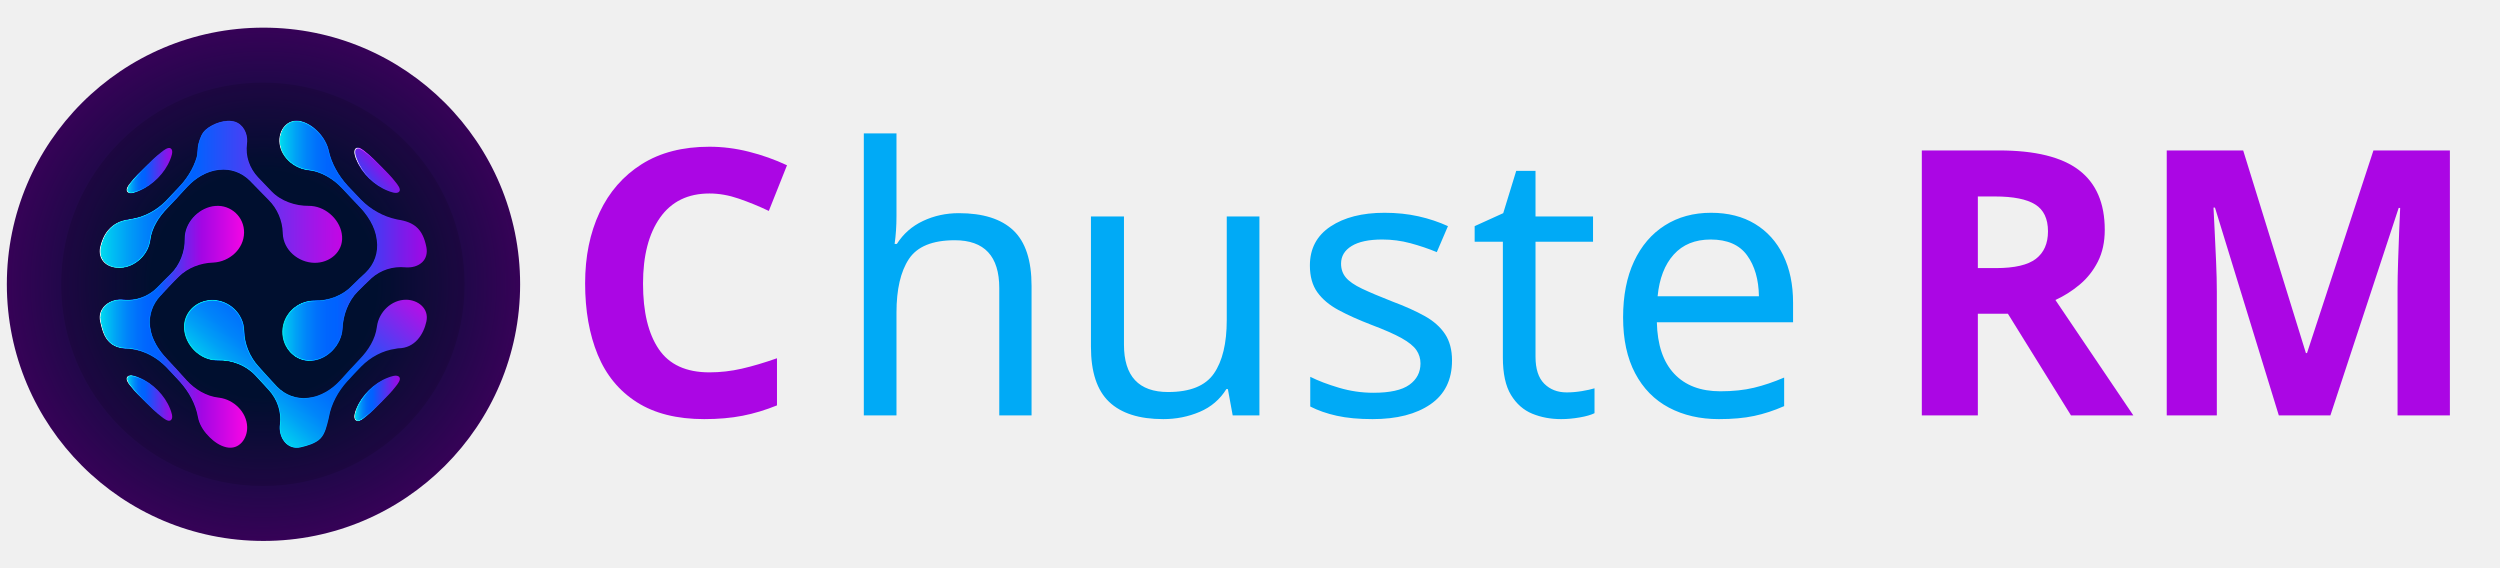
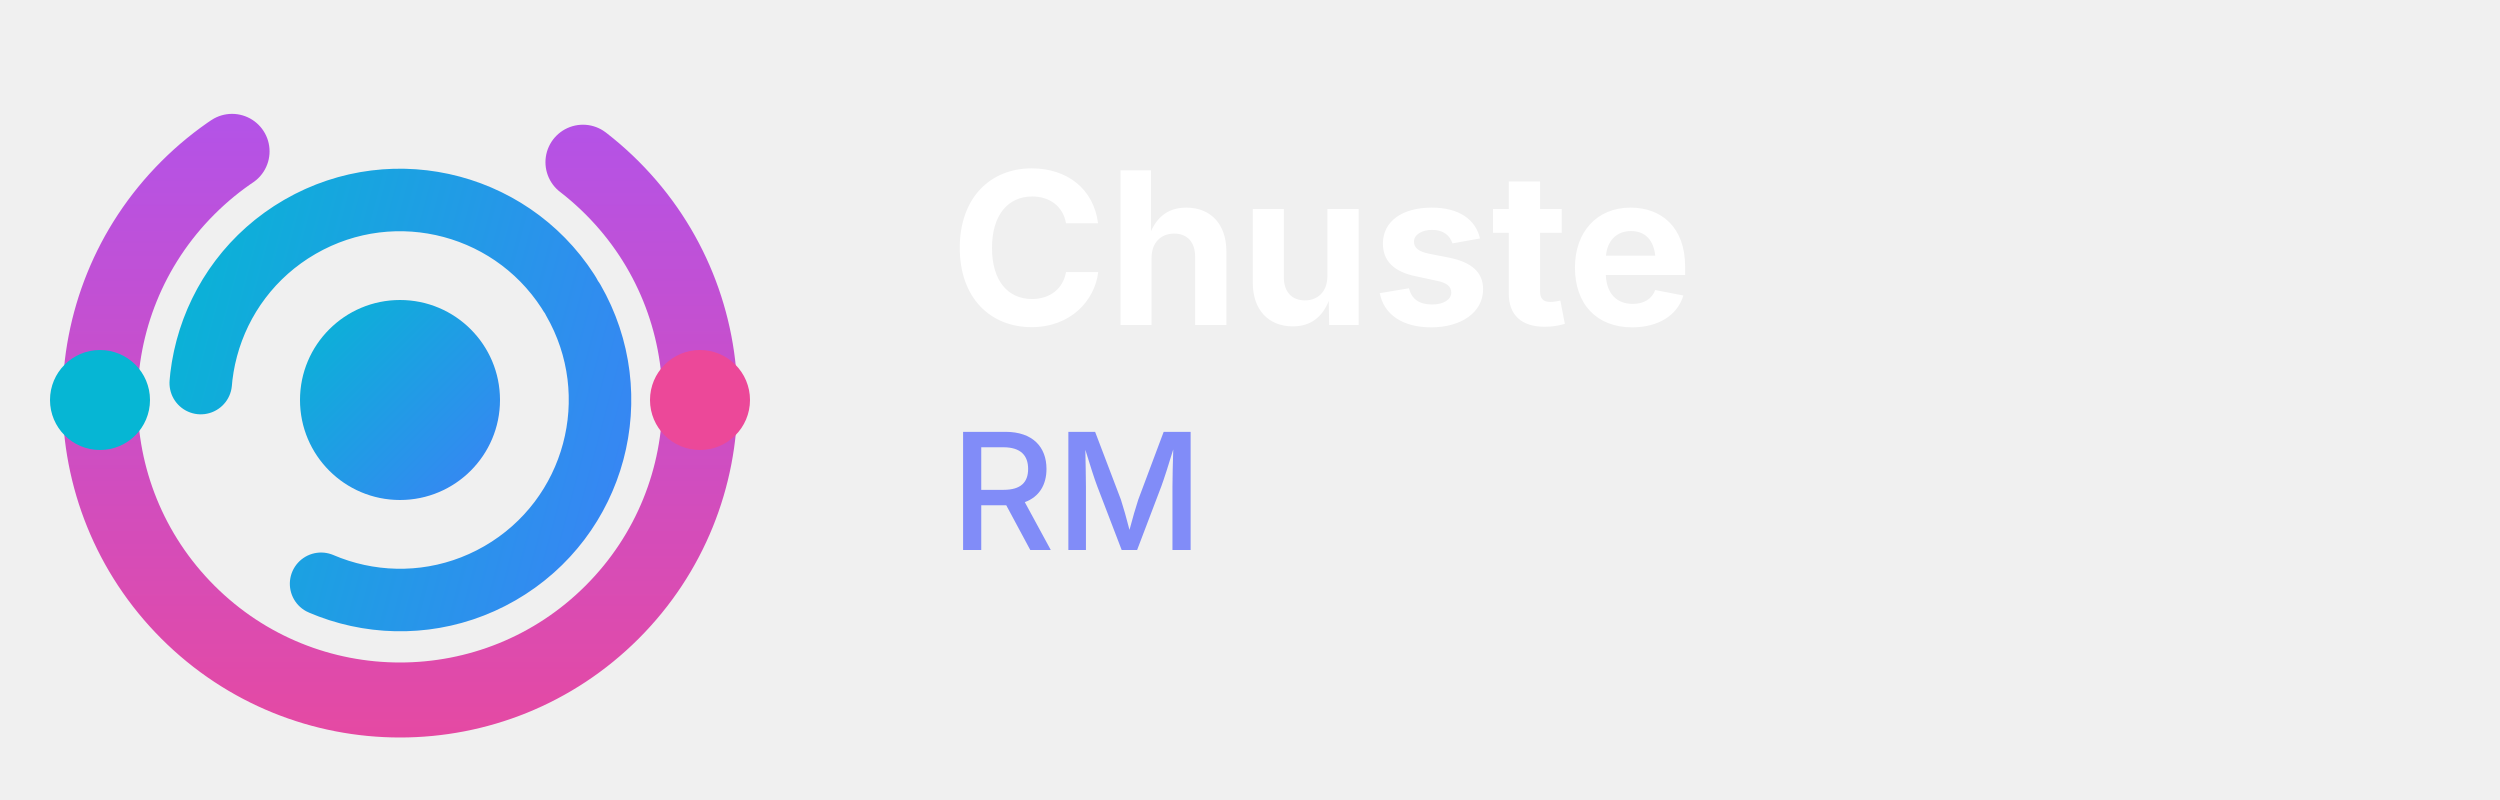
- <svg xmlns="http://www.w3.org/2000/svg" xmlns:xlink="http://www.w3.org/1999/xlink" version="1.1" viewBox="0 0 2559 581">
+ <svg xmlns="http://www.w3.org/2000/svg" viewBox="0 0 200 64" fill="none">
  <defs>
-     <style>
-       .st0 {
-         fill: url(#linear-gradient2);
-       }
- 
-       .st1 {
-         fill: url(#linear-gradient10);
-       }
- 
-       .st2 {
-         opacity: .12;
-       }
- 
-       .st3 {
-         mix-blend-mode: color-dodge;
-       }
- 
-       .st4 {
-         fill: url(#linear-gradient1);
-       }
- 
-       .st5 {
-         fill: url(#linear-gradient9);
-       }
- 
-       .st6 {
-         fill: url(#linear-gradient8);
-       }
- 
-       .st7 {
-         fill: #ab06e4;
-         font-family: Montserrat-Bold, Montserrat;
-         font-weight: 700;
-       }
- 
-       .st8 {
-         fill: url(#linear-gradient11);
-       }
- 
-       .st9 {
-         fill: url(#Gradiente_sem_nome_102);
-       }
- 
-       .st10 {
-         fill: url(#New_Gradient_Swatch_3);
-       }
- 
-       .st11 {
-         isolation: isolate;
-       }
- 
-       .st12 {
-         fill: url(#New_Gradient_Swatch_33);
-       }
- 
-       .st13 {
-         fill: url(#linear-gradient7);
-       }
- 
-       .st14 {
-         fill: url(#linear-gradient4);
-       }
- 
-       .st15 {
-         fill: url(#New_Gradient_Swatch_32);
-       }
- 
-       .st16 {
-         font-size: 379.86px;
-       }
- 
-       .st17 {
-         fill: url(#linear-gradient5);
-       }
- 
-       .st18 {
-         fill: url(#linear-gradient3);
-       }
- 
-       .st19 {
-         fill: url(#New_Gradient_Swatch_31);
-       }
- 
-       .st20 {
-         fill: #00aaf6;
-         font-family: Montserrat-Regular, Montserrat;
-         letter-spacing: 0em;
-       }
- 
-       .st21 {
-         fill: url(#linear-gradient6);
-       }
- 
-       .st22 {
-         fill: url(#linear-gradient);
-       }
-     </style>
-     <radialGradient id="Gradiente_sem_nome_102" data-name="Gradiente sem nome 102" cx="269.7" cy="291" fx="269.7" fy="291" r="262.7" gradientUnits="userSpaceOnUse">
-       <stop offset=".44" stop-color="#001135" />
-       <stop offset="1" stop-color="#360257" />
-     </radialGradient>
-     <linearGradient id="linear-gradient" x1="-3240.95" y1="255.34" x2="-3090.4" y2="255.34" gradientTransform="translate(-2987.92 589.85) rotate(-180)" gradientUnits="userSpaceOnUse">
-       <stop offset="0" stop-color="#f906e4" />
-       <stop offset=".31" stop-color="#a306e4" />
-       <stop offset=".4" stop-color="#791dea" />
-       <stop offset=".58" stop-color="#0f58fc" />
-       <stop offset=".61" stop-color="#0062ff" />
-       <stop offset=".68" stop-color="#0065fe" />
-       <stop offset=".75" stop-color="#0071fc" />
-       <stop offset=".82" stop-color="#0085fa" />
-       <stop offset=".89" stop-color="#00a1f6" />
-       <stop offset=".96" stop-color="#00c4f2" />
-       <stop offset="1" stop-color="#00deef" />
+     <linearGradient id="ng" x1="0%" y1="0%" x2="100%" y2="100%">
+       <stop offset="0%" stop-color="#06b6d4" />
+       <stop offset="100%" stop-color="#3b82f6" />
    </linearGradient>
-     <linearGradient id="linear-gradient1" x1="-3338.15" y1="391.07" x2="-3090.4" y2="391.07" gradientTransform="translate(-2987.92 589.85) rotate(-180)" gradientUnits="userSpaceOnUse">
-       <stop offset="0" stop-color="#c406e4" />
-       <stop offset=".14" stop-color="#9a19e9" />
-       <stop offset=".47" stop-color="#304bf8" />
-       <stop offset=".61" stop-color="#0062ff" />
-       <stop offset=".68" stop-color="#0065fe" />
-       <stop offset=".75" stop-color="#0071fc" />
-       <stop offset=".82" stop-color="#0085fa" />
-       <stop offset=".89" stop-color="#00a1f6" />
-       <stop offset=".96" stop-color="#00c4f2" />
-       <stop offset="1" stop-color="#00deef" />
+     <linearGradient id="rg" x1="100%" y1="100%" x2="0%" y2="0%">
+       <stop offset="0%" stop-color="#ec4899" />
+       <stop offset="100%" stop-color="#a855f7" />
    </linearGradient>
-     <linearGradient id="New_Gradient_Swatch_3" data-name="New Gradient Swatch 3" x1="-3397.24" y1="182.27" x2="-3351.06" y2="182.27" gradientTransform="translate(-2987.92 589.85) rotate(-180)" gradientUnits="userSpaceOnUse">
-       <stop offset="0" stop-color="#a306e4" />
-       <stop offset=".17" stop-color="#791dea" />
-       <stop offset=".55" stop-color="#0f58fc" />
-       <stop offset=".61" stop-color="#0062ff" />
-       <stop offset=".68" stop-color="#0065fe" />
-       <stop offset=".75" stop-color="#0071fc" />
-       <stop offset=".82" stop-color="#0085fa" />
-       <stop offset=".89" stop-color="#00a1f6" />
-       <stop offset=".96" stop-color="#00c4f2" />
-       <stop offset="1" stop-color="#00deef" />
-     </linearGradient>
-     <linearGradient id="New_Gradient_Swatch_31" data-name="New Gradient Swatch 3" x1="-3164.19" y1="182.22" x2="-3118.01" y2="182.22" xlink:href="#New_Gradient_Swatch_3" />
-     <linearGradient id="linear-gradient2" x1="410.41" y1="154.9" x2="332.75" y2="217.69" gradientUnits="userSpaceOnUse">
-       <stop offset=".18" stop-color="#a306e4" />
-       <stop offset=".3" stop-color="#791dea" />
-       <stop offset=".57" stop-color="#0f58fc" />
-       <stop offset=".61" stop-color="#0062ff" />
-       <stop offset=".68" stop-color="#0065fe" />
-       <stop offset=".75" stop-color="#0071fc" />
-       <stop offset=".82" stop-color="#0085fa" />
-       <stop offset=".89" stop-color="#00a1f6" />
-       <stop offset=".96" stop-color="#00c4f2" />
-       <stop offset="1" stop-color="#00deef" />
-     </linearGradient>
-     <linearGradient id="New_Gradient_Swatch_32" data-name="New Gradient Swatch 3" x1="-3164.21" y1="415.43" x2="-3118.05" y2="415.43" xlink:href="#New_Gradient_Swatch_3" />
-     <linearGradient id="New_Gradient_Swatch_33" data-name="New Gradient Swatch 3" x1="-3424.76" y1="343.32" x2="-3274.28" y2="343.32" xlink:href="#New_Gradient_Swatch_3" />
-     <linearGradient id="linear-gradient3" x1="417.32" y1="218.72" x2="237.19" y2="412.06" gradientUnits="userSpaceOnUse">
-       <stop offset=".18" stop-color="#c906e4" />
-       <stop offset=".27" stop-color="#9f19e9" />
-       <stop offset=".48" stop-color="#3649f7" />
-       <stop offset=".58" stop-color="#0062ff" />
-       <stop offset=".66" stop-color="#0065fe" />
-       <stop offset=".73" stop-color="#0071fc" />
-       <stop offset=".81" stop-color="#0085fa" />
-       <stop offset=".88" stop-color="#00a1f6" />
-       <stop offset=".95" stop-color="#00c4f2" />
-       <stop offset="1" stop-color="#00deef" />
-     </linearGradient>
-     <linearGradient id="linear-gradient4" x1="102.06" y1="334.51" x2="253.45" y2="334.51" gradientUnits="userSpaceOnUse">
-       <stop offset="0" stop-color="#fff" />
-       <stop offset=".01" stop-color="#f9f9f9" />
-       <stop offset=".13" stop-color="#bfbfbf" />
-       <stop offset=".25" stop-color="#8c8c8c" />
-       <stop offset=".37" stop-color="#616161" />
-       <stop offset=".5" stop-color="#3e3e3e" />
-       <stop offset=".62" stop-color="#222" />
-       <stop offset=".74" stop-color="#0f0f0f" />
-       <stop offset=".87" stop-color="#030303" />
-       <stop offset="1" stop-color="#000" />
-     </linearGradient>
-     <linearGradient id="linear-gradient5" x1="102.07" y1="198.78" x2="350.65" y2="198.78" xlink:href="#linear-gradient4" />
-     <linearGradient id="linear-gradient6" x1="362.72" y1="407.58" x2="409.75" y2="407.58" xlink:href="#linear-gradient4" />
-     <linearGradient id="linear-gradient7" x1="129.68" y1="407.64" x2="176.69" y2="407.64" xlink:href="#linear-gradient4" />
-     <linearGradient id="linear-gradient8" x1="362.69" y1="174.47" x2="409.69" y2="174.47" xlink:href="#linear-gradient4" />
-     <linearGradient id="linear-gradient9" x1="129.72" y1="174.42" x2="176.72" y2="174.42" xlink:href="#linear-gradient4" />
-     <linearGradient id="linear-gradient10" x1="285.95" y1="246.52" x2="437.27" y2="246.52" xlink:href="#linear-gradient4" />
-     <linearGradient id="linear-gradient11" x1="188.35" y1="382.55" x2="437.33" y2="382.55" xlink:href="#linear-gradient4" />
  </defs>
-   <g class="st11">
-     <g id="Camada_1">
-       <g>
-         <circle class="st9" cx="269.7" cy="291" r="262.7" />
-         <circle class="st2" cx="269.11" cy="291" r="206.43" />
-         <g>
-           <g>
-             <path class="st22" d="M189.24,241.56c-.09.93-.12,1.9-.11,2.84.2,13.2-4.95,26.8-14.49,36.12-4.62,4.56-9.23,9.1-13.72,13.79-9.12,9.28-21.74,13.96-34.72,12.68-.71-.07-1.44-.11-2.15-.13-12.32-.29-24.12,9.14-21.1,22.28,2.98,12.95,6.8,27.85,29.09,27.49.72-.01,1.39.27,2.07.36,13.65,1.77,26.32,8.8,35.88,18.57,4.89,5.1,9.69,10.27,14.43,15.51,8.91,10.06,15.88,22.5,18.21,35.82.14.8.32,1.61.54,2.43,1.89,6.92,6.22,13.11,11.27,18.11,4.73,4.69,10.71,8.95,17.28,10.41,13.17,2.94,21.67-9.01,21.28-20.92-.5-15.19-13.73-27.94-28.67-29.84-.18-.02-.35-.04-.53-.06-12.68-1.4-24.01-8.36-32.62-17.55-6.75-7.36-13.32-14.88-20.26-22.06-8.58-8.97-15.87-20.18-17.33-32.77,0-.05-.01-.11-.02-.16,0-.05-.01-.11-.02-.16-1.45-11.68,2.52-22.74,10.51-31.43,6.27-6.64,12.4-13.4,18.95-19.77,9.25-9.06,22-13.85,34.74-14.34.2,0,.4-.01.6-.02,16.37-.81,31.23-13.66,31.48-30.6.24-15.97-13.27-28.54-29.15-27.37-15.79,1.17-29.99,14.97-31.46,30.75Z" />
-             <path class="st4" d="M319.19,210.84c-.99-.09-2.01-.13-3-.12-13.81.15-28.61-4.79-38.35-14.95-4.56-4.72-9.06-9.49-13.62-14.21-8.77-9.29-13.22-21.78-11.44-34.52.1-.69.16-1.4.2-2.09.46-8.4-3.99-17.58-12.38-20.3-9.51-3.08-22.96,1.88-30.03,8.16-4.11,3.66-5.82,8.83-7.31,14.15-1.36,4.87-.55,9.54-2.04,14.48-3.23,10.67-9.3,20.6-16.82,28.8-4.79,5.22-9.63,10.39-14.55,15.49-9.45,9.63-22.05,16.63-35.45,18.7-.81.13-1.62.4-2.48.51-18.03,2.35-26.03,15.19-28.98,28.2-1.22,5.39-.04,11.12,3.92,15.11,4.44,4.47,10.91,5.92,16.95,5.58,14.7-.82,27.74-13.13,29.87-27.81.02-.17.05-.34.07-.51,1.56-12.42,8.8-23.53,17.37-32.33,7.02-7.11,13.65-14.58,20.45-21.9,8.56-9.03,19.72-16.02,32.27-17.43.05,0,.11-.01.16-.02.05,0,.11-.01.16-.02,11.75-1.33,22.91,2.63,31.39,10.97,6.46,6.53,12.75,13.24,19.25,19.73,9.05,8.95,14.32,21.31,14.64,33.91,0,.19,0,.38.02.57.66,16.92,15.79,29.66,32.25,30.03,15.43.34,29.62-10.91,28.45-27.15-1.14-15.83-15.37-29.55-30.98-31Z" />
-             <path class="st10" d="M365.25,418.26c5.33-13.73,17.87-26.29,31.62-31.59,2.62-1.01,9.28-3.75,11.78-.84,2.31,2.68-1.97,7.64-3.46,9.6-4.41,5.79-9.73,11.04-14.91,16.21-5.18,5.18-10.43,10.51-16.23,14.93-1.99,1.51-6.91,5.74-9.61,3.37-2.88-2.53-.21-9.03.82-11.68Z" />
-             <path class="st19" d="M134.22,395.42c-1.45-1.9-5.78-6.91-3.47-9.56,2.51-2.88,9.13-.12,11.78.91,13.76,5.37,26.25,17.99,31.61,31.74,1.02,2.62,3.71,9.07.82,11.52-2.7,2.29-7.67-1.99-9.61-3.47-5.8-4.41-11.05-9.73-16.23-14.91-5.18-5.18-10.49-10.43-14.91-16.23Z" />
-             <path class="st0" d="M365.2,163.62c-1.01-2.58-3.67-9-.79-11.45,2.72-2.31,7.64,1.92,9.63,3.43,5.79,4.41,11.04,9.74,16.22,14.91,5.18,5.18,10.51,10.43,14.92,16.23,1.46,1.91,5.77,6.91,3.39,9.51-2.57,2.81-9.24-.06-11.84-1.1-13.6-5.45-26.16-17.87-31.53-31.53Z" />
-             <path class="st15" d="M134.22,186.75c4.42-5.8,9.74-11.06,14.92-16.24,5.18-5.17,10.43-10.49,16.22-14.9,1.93-1.47,6.91-5.76,9.63-3.53,2.89,2.37.22,8.74-.79,11.3-5.39,13.68-17.91,26.17-31.53,31.68-2.64,1.07-9.26,3.95-11.84,1.16-2.38-2.58,1.98-7.62,3.39-9.47Z" />
-             <path class="st12" d="M314.92,173.92c.2.03.39.05.58.07,13.49,1.51,25.66,9.1,34.84,18.83,5.44,5.88,10.8,11.84,16.43,17.53,9.28,9.49,17.15,21.33,18.84,34.76,0,.06.01.11.02.17.02.18.05.37.08.55,1.77,12.51-2.41,24.46-11.54,33.31-4.57,4.3-9.21,8.53-13.55,13.07-9.95,10.45-24.05,15.69-38.26,15.6-.23,0-.47,0-.71,0-17.16.16-31.89,14.08-32.22,31.38-.31,16.38,12.6,31.09,29.53,29.93,16.41-1.13,30.44-16.1,31.59-32.32.02-.22.03-.45.04-.67.64-13.71,5.89-27.99,15.68-37.83,4.56-4.55,9.14-9.06,13.87-13.43,9.51-8.56,21.98-12.44,34.69-11.24.17.02.34.03.51.04,6.08.41,12.59-1.05,17.09-5.52,4.05-4.02,5.09-9.62,4.02-15.13-3.62-18.6-12.44-25.76-29.29-28.23-.33-.05-.65-.15-.98-.22-13.94-2.88-26.82-10.16-36.81-20.26-4.57-4.7-9.08-9.46-13.55-14.26-9.21-10.08-16.58-22.6-19.46-36.03-.1-.45-.21-.92-.34-1.38-3.38-12.53-15.51-25.51-28.37-28.33-12.96-2.84-21.69,8.36-21.29,20.38.5,14.94,14.02,27.28,28.54,29.22Z" />
-             <path class="st18" d="M219.93,368.54c1,.08,2.03.12,3.03.09,14.26-.41,28.86,5.2,38.61,15.75,4.53,4.87,8.97,9.82,13.48,14.71,8.79,9.72,13.22,22.35,11.52,35.43-.09.71-.17,1.43-.2,2.14-.52,12.13,8.08,24.15,21.39,21.17,6.68-1.49,15.39-4.03,20.13-8.85,5.02-5.1,6.6-13.24,8.4-20.23.18-.69.33-1.37.44-2.03,2.35-13.36,9.45-26.06,18.44-36.1,4.74-5.19,9.55-10.31,14.44-15.36,9.55-9.66,22.02-16.55,35.58-18.28.81-.1,1.62-.44,2.48-.44,17.17-.1,25.99-14.51,28.79-27.49,2.87-13.29-8.57-22.19-20.79-22.23-14.97-.05-27.72,12.44-29.79,27.13-.02.17-.05.35-.07.52-1.58,12.68-8.75,23.92-17.44,33-6.94,7.18-13.56,14.64-20.27,22.02-8.5,9.15-19.8,16.38-32.44,17.73-.05,0-.11.01-.16.02-.05,0-.11.01-.16.02-11.9,1.38-23.2-2.76-31.68-11.35-6.53-6.82-12.77-13.88-19.11-20.87-9.02-9.95-14.35-22.9-14.69-36.26,0-.2,0-.4-.02-.6-.66-17.16-15.25-30.85-32.35-30.84-16.08,0-29.75,12.66-28.67,29.13,1.06,16.09,14.96,30.71,31.1,32.06Z" />
-           </g>
-           <g class="st3">
-             <g>
-               <path class="st14" d="M235.71,458.71c-1.32,0-2.68-.15-4.06-.46-7.32-1.63-13.55-6.62-17.48-10.52-5.73-5.68-9.66-12-11.38-18.3-.22-.82-.41-1.65-.55-2.47-2.73-15.63-11.36-28-18.11-35.62-4.84-5.35-9.69-10.57-14.41-15.5-10-10.21-22.65-16.76-35.64-18.44-.29-.04-.57-.11-.84-.17-.4-.1-.78-.2-1.17-.18-10.1.16-17.34-2.75-22.12-8.92-4.31-5.55-6.01-12.95-7.38-18.9-1.6-6.94.95-11.92,3.36-14.89,4.11-5.04,11.06-8.06,18.15-7.9.79.02,1.5.06,2.19.13,12.76,1.26,25.29-3.31,34.38-12.56,4.61-4.82,9.45-9.59,13.72-13.79,9.2-9,14.57-22.39,14.36-35.82-.01-.96.02-1.93.11-2.88,1.49-15.98,15.78-29.94,31.85-31.13,7.73-.57,15.38,2.14,21,7.43,5.66,5.33,8.71,12.57,8.6,20.36-.12,8.13-3.61,15.82-9.83,21.65-5.92,5.55-13.96,8.96-22.05,9.37-.17,0-.34.02-.51.02h-.09c-13.19.5-25.76,5.69-34.47,14.22-4.99,4.85-9.82,10.01-14.48,15.01-1.48,1.58-2.96,3.17-4.45,4.75-8.11,8.81-11.8,19.86-10.4,31.09l.04.32c1.27,10.96,7.06,21.9,17.22,32.53,4.68,4.85,9.27,9.92,13.71,14.84,2.14,2.37,4.36,4.83,6.56,7.23,9.33,9.95,20.82,16.14,32.36,17.41.18.02.36.04.54.06,7.44.95,14.54,4.52,19.99,10.06,5.59,5.68,8.8,12.85,9.04,20.19.23,7.13-2.65,14.06-7.52,18.1-2.96,2.45-6.43,3.7-10.2,3.7ZM132.1,356.21c.47,0,.91.11,1.33.21.26.06.51.12.75.16,13.17,1.7,26,8.34,36.13,18.69,4.74,4.94,9.59,10.16,14.44,15.52,6.83,7.71,15.55,20.21,18.31,36.03.14.8.32,1.6.54,2.4,1.68,6.15,5.53,12.35,11.16,17.92,3.86,3.82,9.95,8.71,17.08,10.3,5.08,1.13,9.76.07,13.55-3.07,4.68-3.88,7.44-10.55,7.22-17.43-.23-7.13-3.36-14.1-8.8-19.63-5.32-5.41-12.24-8.89-19.5-9.81-.17-.02-.35-.04-.52-.06-11.74-1.3-23.41-7.57-32.88-17.68-2.21-2.4-4.42-4.86-6.57-7.24-4.43-4.91-9.01-9.98-13.69-14.82-10.29-10.76-16.15-21.87-17.44-33.01l-.04-.31c-1.43-11.48,2.34-22.76,10.62-31.77,1.49-1.58,2.97-3.16,4.45-4.75,4.68-5,9.51-10.17,14.51-15.04,8.86-8.68,21.62-13.95,35.02-14.45h.09c.17,0,.33-.02.5-.02,7.9-.39,15.74-3.72,21.52-9.14,6.05-5.67,9.45-13.15,9.57-21.05.11-7.56-2.85-14.57-8.34-19.74-5.45-5.13-12.87-7.76-20.36-7.2-15.68,1.16-29.63,14.79-31.08,30.38h0c-.09.92-.12,1.86-.11,2.79.21,13.66-5.26,27.28-14.61,36.43-4.27,4.2-9.1,8.97-13.71,13.78-9.27,9.43-22.04,14.09-35.06,12.8-.66-.07-1.36-.11-2.12-.12-6.83-.16-13.54,2.75-17.48,7.6-2.3,2.82-4.72,7.57-3.2,14.17,2.79,12.12,6.26,27.18,27.9,27.18.26,0,.51,0,.78,0,.02,0,.03,0,.05,0Z" />
-               <path class="st17" d="M122.18,274.27c-4.3,0-10.81-.93-15.6-5.75-3.85-3.87-5.36-9.67-4.04-15.5,2.63-11.61,9.85-25.98,29.33-28.52.44-.06.88-.16,1.31-.27.38-.09.77-.18,1.16-.24,12.9-1.99,25.4-8.59,35.21-18.58,4.75-4.93,9.64-10.14,14.54-15.48,7.88-8.59,13.66-18.49,16.73-28.64.75-2.49.91-4.98,1.07-7.38.15-2.3.3-4.68.97-7.09,1.51-5.42,3.22-10.6,7.43-14.35,3.66-3.25,8.85-6.05,14.25-7.68,5.98-1.81,11.73-2.01,16.18-.57,8.91,2.88,13.12,12.6,12.67,20.72-.04.71-.11,1.42-.21,2.13-1.71,12.28,2.42,24.74,11.34,34.18,2.38,2.47,4.79,4.99,7.13,7.43,2.16,2.26,4.32,4.53,6.49,6.78,8.92,9.31,22.87,14.83,37.42,14.83.21,0,.42,0,.62,0,1.02-.01,2.04.03,3.04.12h0c16.15,1.51,30.22,15.59,31.36,31.39.5,7.01-1.87,13.66-6.68,18.72-5.47,5.75-13.76,9.06-22.19,8.88-8.11-.18-16.24-3.43-22.32-8.91-6.35-5.73-10.02-13.37-10.34-21.52,0-.16-.01-.33-.02-.49v-.08c-.32-12.56-5.61-24.82-14.52-33.62-3.64-3.63-7.26-7.38-10.77-11.01-2.77-2.87-5.63-5.84-8.49-8.72-8.46-8.31-19.49-12.16-31.05-10.85l-.32.04c-14.45,1.63-25.38,10.31-32.02,17.3-2.04,2.2-4.1,4.45-6.1,6.62-4.64,5.07-9.44,10.31-14.36,15.29-6.93,7.11-15.54,18.45-17.25,32.09-.02.17-.05.34-.07.51-2.18,14.97-15.47,27.34-30.26,28.16-.5.03-1.06.05-1.66.05ZM234.19,124.12c-8.33,0-17.81,4.07-23.35,8.99-4.04,3.59-5.7,8.65-7.18,13.95-.65,2.32-.8,4.66-.94,6.92-.16,2.45-.32,4.98-1.1,7.57-3.1,10.26-8.95,20.28-16.91,28.96-4.9,5.35-9.8,10.56-14.55,15.49-9.94,10.12-22.61,16.8-35.68,18.82-.36.05-.71.14-1.09.23-.45.11-.91.22-1.4.28-19,2.48-26.06,16.53-28.63,27.88-1.26,5.55.17,11.06,3.81,14.73,5.23,5.27,12.66,5.68,16.63,5.46,14.41-.81,27.36-12.86,29.48-27.45.02-.17.05-.33.07-.5,1.74-13.87,10.47-25.36,17.49-32.57,4.91-4.97,9.7-10.21,14.34-15.27,1.99-2.18,4.06-4.43,6.1-6.63,6.73-7.1,17.84-15.91,32.53-17.56l.32-.04c11.82-1.34,23.09,2.6,31.73,11.09,2.86,2.89,5.72,5.86,8.5,8.73,3.5,3.63,7.13,7.38,10.76,11,9.06,8.96,14.44,21.42,14.76,34.19v.08c0,.16.01.32.02.48.62,15.96,14.9,29.25,31.84,29.63,8.19.19,16.26-3.04,21.57-8.62,4.72-4.96,6.95-11.21,6.45-18.09-1.11-15.41-14.84-29.15-30.6-30.62-.97-.09-1.97-.13-2.95-.12-15.01.15-29.45-5.48-38.66-15.08-2.17-2.25-4.33-4.52-6.5-6.78-2.33-2.44-4.74-4.96-7.13-7.43-9.09-9.63-13.3-22.34-11.56-34.87.1-.68.16-1.38.2-2.06.43-7.8-3.59-17.13-12.1-19.88-1.95-.63-4.07-.91-6.27-.91Z" />
-               <path class="st21" d="M366.39,431.06c-.81,0-1.57-.24-2.23-.82-3-2.64-.57-8.87.6-11.86l.11-.27c5.42-13.96,17.93-26.46,31.85-31.83l.31-.12c3.03-1.18,9.34-3.62,11.94-.61,2.34,2.71-1.14,7.17-3.01,9.56-.16.21-.31.4-.44.56-4.23,5.56-9.32,10.64-14.25,15.56l-1.6,1.6c-4.86,4.86-9.89,9.89-15.38,14.06-.16.12-.34.26-.53.41-1.82,1.42-4.83,3.76-7.37,3.76ZM365.64,418.4l-.11.28c-1.01,2.6-3.39,8.68-.82,10.94,2.22,1.95,6.49-1.37,8.54-2.97.2-.15.38-.29.54-.42,5.44-4.14,10.45-9.15,15.29-13.99l1.6-1.6c4.91-4.9,9.98-9.96,14.17-15.48.13-.17.28-.36.44-.57,1.6-2.05,4.93-6.31,3.04-8.5-2.21-2.57-8.37-.18-11,.84l-.31.12c-13.51,5.21-26.12,17.81-31.38,31.35h0Z" />
-               <path class="st13" d="M173.08,431.11c-2.55,0-5.59-2.37-7.42-3.8-.2-.16-.38-.3-.54-.42-5.56-4.23-10.65-9.33-15.58-14.25l-1.26-1.26c-4.97-4.97-10.11-10.1-14.39-15.71h0c-.12-.16-.27-.35-.43-.56-1.74-2.22-5.36-6.85-3.02-9.53,2.6-2.99,8.89-.52,11.91.67l.34.13c13.89,5.42,26.39,17.97,31.85,31.97l.13.32c1.16,2.96,3.58,9.12.58,11.67-.64.55-1.38.77-2.17.77ZM134.56,395.17c4.24,5.57,9.36,10.68,14.31,15.63l1.26,1.26c4.91,4.91,9.98,9.98,15.49,14.18.16.12.35.27.55.43,2.05,1.6,6.32,4.93,8.53,3.05,2.55-2.16.19-8.16-.81-10.73l-.13-.32c-5.38-13.8-17.7-26.16-31.38-31.5l-.34-.13c-2.62-1.03-8.76-3.44-10.97-.89-1.89,2.17,1.44,6.43,3.04,8.47.16.21.31.4.44.57h0Z" />
-               <path class="st6" d="M405.22,197.87c-2.86,0-6.28-1.38-8.28-2.19l-.36-.15c-13.9-5.57-26.37-18.04-31.76-31.77l-.1-.25c-1.16-2.95-3.59-9.1-.57-11.67,2.75-2.34,7.21,1.13,9.61,3,.2.15.38.3.54.42,5.49,4.18,10.53,9.22,15.4,14.09l1.59,1.59c4.92,4.91,10.01,10,14.24,15.55.12.16.27.35.43.55,1.74,2.22,5.35,6.85,2.94,9.49-.9.98-2.21,1.34-3.67,1.34ZM366.34,151.92c-.61,0-1.18.17-1.65.57-2.56,2.18-.2,8.17.8,10.73l.1.25c5.31,13.53,17.6,25.81,31.3,31.3l.36.15c2.62,1.06,8.75,3.53,11.02,1.06,1.94-2.12-1.38-6.37-2.98-8.41-.16-.21-.31-.4-.44-.56-4.19-5.51-9.26-10.57-14.16-15.46l-1.59-1.59c-4.85-4.85-9.86-9.87-15.31-14.01-.16-.13-.35-.27-.55-.42-1.62-1.26-4.61-3.59-6.9-3.59Z" />
-               <path class="st5" d="M134.15,197.82c-1.44,0-2.73-.35-3.62-1.32-2.42-2.61,1.2-7.24,2.94-9.46.16-.2.3-.39.42-.55,4.26-5.6,9.4-10.73,14.36-15.69l1.27-1.27c4.93-4.93,10.03-10.03,15.59-14.26.16-.12.35-.27.55-.43,2.39-1.87,6.85-5.34,9.59-3.09,3.02,2.48.61,8.55-.55,11.47l-.12.3c-5.43,13.78-17.9,26.3-31.76,31.91l-.39.16c-2,.82-5.43,2.22-8.29,2.22ZM134.23,186.74l.33.25c-.12.16-.27.35-.43.55-1.6,2.04-4.92,6.29-2.99,8.38,2.27,2.45,8.38-.04,10.99-1.11l.39-.16c13.66-5.53,25.94-17.87,31.3-31.45l.12-.3c1-2.52,3.34-8.43.8-10.52-2.23-1.83-6.5,1.5-8.55,3.1-.21.16-.39.31-.56.43-5.52,4.2-10.6,9.28-15.51,14.19l-1.27,1.27c-4.94,4.94-10.05,10.05-14.28,15.6l-.33-.25Z" />
-               <path class="st1" d="M317.11,369.6c-6.93,0-13.49-2.64-18.64-7.55-6.17-5.87-9.61-14.2-9.45-22.87.33-17.37,14.97-31.63,32.63-31.79.24,0,.48,0,.72,0,14.68.1,28.51-5.54,37.96-15.47,3.45-3.61,7.15-7.08,10.74-10.43.94-.88,1.89-1.77,2.83-2.66,9.11-8.83,13.17-20.54,11.41-32.95l-.02-.14c-.02-.14-.04-.28-.06-.42l-.02-.17c-1.47-11.71-7.76-23.32-18.72-34.52-4.34-4.39-8.59-9-12.69-13.47-1.25-1.36-2.5-2.72-3.75-4.07-10.09-10.69-22.37-17.33-34.58-18.7-.2-.02-.39-.05-.59-.07h0c-7.2-.96-14.4-4.55-19.77-9.85-5.65-5.59-8.9-12.61-9.13-19.77-.23-6.97,2.48-13.5,7.26-17.48,4.05-3.37,9.08-4.52,14.54-3.32,12.5,2.74,25.1,15.31,28.68,28.63.14.51.25.97.34,1.4,3.39,15.82,12.4,28.22,19.36,35.84,4.53,4.87,9.09,9.67,13.54,14.25,10.08,10.2,23.08,17.36,36.59,20.15.13.03.27.06.4.09.19.05.37.09.55.12,17.83,2.61,26.14,10.62,29.63,28.56,1.2,6.16-.27,11.67-4.13,15.5-2.4,2.38-7.85,6.29-17.41,5.64-.16-.01-.33-.03-.5-.04-12.87-1.22-25.08,2.74-34.4,11.13-5.02,4.64-9.82,9.39-13.86,13.41-9.2,9.25-14.87,22.94-15.55,37.56-.01.23-.02.45-.04.68-.57,8.01-4.18,15.86-10.19,22.08-6.08,6.3-13.82,10.08-21.79,10.63-.63.04-1.26.06-1.88.06ZM321.91,308.23c-.09,0-.17,0-.26,0-17.22.16-31.49,14.05-31.8,30.97-.16,8.43,3.19,16.54,9.19,22.25,5.45,5.18,12.51,7.76,19.89,7.25,7.76-.53,15.31-4.22,21.24-10.37,5.78-5.99,9.41-13.85,9.95-21.56.02-.22.03-.44.04-.66.7-14.82,6.45-28.71,15.8-38.11,4.04-4.03,8.85-8.79,13.89-13.44,9.5-8.56,21.93-12.59,35.01-11.35.18.02.34.03.5.04,3.96.27,11.4-.07,16.76-5.4,3.66-3.64,5.05-8.87,3.9-14.75-1.79-9.21-4.83-15.55-9.56-19.94-4.46-4.15-10.62-6.67-19.38-7.96-.22-.03-.43-.09-.64-.14-.12-.03-.24-.06-.36-.09-13.67-2.82-26.82-10.06-37.02-20.38-4.46-4.59-9.02-9.39-13.56-14.27-7.03-7.7-16.13-20.22-19.56-36.23-.09-.42-.2-.86-.33-1.36-3.51-13.04-15.84-25.35-28.05-28.03-5.2-1.14-9.98-.05-13.82,3.15-4.58,3.81-7.18,10.1-6.96,16.81.23,6.95,3.39,13.77,8.89,19.2,5.24,5.18,12.27,8.68,19.29,9.62h0c.19.03.38.05.57.07,12.41,1.39,24.87,8.13,35.1,18.96,1.26,1.36,2.51,2.72,3.76,4.08,4.1,4.46,8.34,9.07,12.67,13.45,11.09,11.34,17.46,23.11,18.95,35l.02.17c.02.13.04.27.06.41l.02.14c1.79,12.68-2.35,24.64-11.66,33.67-.95.89-1.89,1.78-2.84,2.66-3.57,3.34-7.27,6.8-10.7,10.39-9.53,10.01-23.43,15.73-38.2,15.73-.12,0-.25,0-.37,0-.15,0-.3,0-.45,0Z" />
-               <path class="st8" d="M303.72,458.7c-3.84,0-7.36-1.28-10.35-3.78-4.89-4.09-7.73-11.1-7.42-18.29.03-.65.09-1.34.2-2.18,1.65-12.67-2.4-25.13-11.41-35.1-2.01-2.18-4.04-4.41-6.01-6.57-2.44-2.67-4.96-5.44-7.46-8.14-9.42-10.2-23.74-16.04-38.29-15.62-1,.03-2.04,0-3.08-.09-16.27-1.36-30.4-15.91-31.48-32.44-.5-7.55,2.08-14.75,7.24-20.27,5.53-5.91,13.49-9.3,21.84-9.31h0c17.4,0,32.1,14.01,32.76,31.24,0,.2.01.4.02.59.34,13.22,5.52,26,14.58,36,1.5,1.66,3,3.32,4.5,4.98,4.73,5.25,9.62,10.68,14.6,15.88,8.49,8.59,19.61,12.58,31.33,11.23l.33-.04c11.33-1.21,22.75-7.46,32.17-17.6,1.52-1.68,3.05-3.36,4.57-5.04,5.09-5.62,10.34-11.44,15.71-16.99,10.1-10.57,15.93-21.59,17.32-32.77.02-.17.04-.35.07-.53,2.18-15.43,15.4-27.49,30.12-27.49h.09c7.22.02,13.92,3.01,17.92,7.99,3.33,4.15,4.47,9.25,3.28,14.75-2.89,13.38-12.09,27.72-29.2,27.82-.47,0-.93.11-1.41.23-.33.08-.68.16-1.03.21-12.83,1.64-25.38,8.09-35.33,18.16-4.75,4.9-9.6,10.07-14.43,15.34-9.65,10.76-16.16,23.51-18.34,35.89-.11.64-.26,1.33-.45,2.06-.19.74-.38,1.5-.57,2.26-1.58,6.33-3.37,13.51-7.93,18.15-3.76,3.81-10.41,6.74-20.34,8.96-1.41.31-2.79.47-4.13.47ZM224.45,368.18c14.27,0,28.17,5.88,37.43,15.91,2.51,2.7,5.03,5.46,7.47,8.14,1.96,2.16,4,4.39,6.01,6.56,9.18,10.15,13.31,22.86,11.62,35.77-.11.82-.17,1.48-.19,2.11-.3,6.94,2.43,13.69,7.12,17.61,3.83,3.21,8.59,4.29,13.76,3.14,9.77-2.18,16.29-5.04,19.93-8.73,4.41-4.47,6.17-11.53,7.72-17.77.19-.77.38-1.52.57-2.27.18-.71.33-1.38.44-2,2.2-12.53,8.79-25.42,18.54-36.31,4.83-5.29,9.69-10.46,14.45-15.37,10.09-10.21,22.81-16.75,35.82-18.41.3-.04.61-.11.94-.19.51-.12,1.03-.25,1.6-.25,16.62-.1,25.56-14.1,28.39-27.16,1.13-5.25.06-10.1-3.11-14.05-3.85-4.78-10.3-7.65-17.27-7.67-14.34-.05-27.25,11.71-29.38,26.77-.02.17-.05.34-.07.51-1.42,11.36-7.32,22.54-17.55,33.24-5.36,5.54-10.61,11.35-15.7,16.97-1.52,1.68-3.04,3.37-4.57,5.05-9.56,10.29-21.17,16.63-32.7,17.86l-.32.04c-11.98,1.39-23.35-2.69-32.02-11.48-4.99-5.21-9.89-10.65-14.62-15.9-1.5-1.66-2.99-3.32-4.5-4.98-9.2-10.15-14.45-23.12-14.8-36.52,0-.2,0-.4-.02-.59-.65-16.79-14.97-30.44-31.93-30.44h0c-8.12,0-15.85,3.3-21.23,9.04-5.01,5.35-7.5,12.33-7.02,19.65.51,7.72,3.98,15.28,9.78,21.3,5.83,6.05,13.27,9.73,20.94,10.37h0c1.01.08,2.01.11,2.98.08.5-.01,1-.02,1.5-.02Z" />
-             </g>
-           </g>
-         </g>
-       </g>
-       <text class="st16" transform="translate(576.9 425.21)">
-         <tspan class="st7" x="0" y="0">C</tspan>
-         <tspan class="st20" x="275.02" y="0">huste</tspan>
-         <tspan class="st7" x="1356.08" y="0">RM</tspan>
-       </text>
-     </g>
-   </g>
+   <circle cx="32" cy="32" r="24" stroke="url(#rg)" stroke-width="6" stroke-linecap="round" stroke-dasharray="80 30" transform="rotate(45 32 32)" />
+   <circle cx="32" cy="32" r="16" stroke="url(#ng)" stroke-width="5" stroke-linecap="round" stroke-dasharray="40 20" transform="rotate(-30 32 32)" />
+   <circle cx="32" cy="32" r="8" fill="url(#ng)" />
+   <circle cx="56" cy="32" r="4" fill="#ec4899" />
+   <circle cx="8" cy="32" r="4" fill="#06b6d4" />
+   <text x="76" y="26" font-family="Inter, system-ui, sans-serif" font-size="17" font-weight="700" fill="#ffffff">Chuste</text>
+   <text x="76" y="44" font-family="Inter, system-ui, sans-serif" font-size="13" font-weight="500" fill="#818cf8">RM</text>
</svg>
